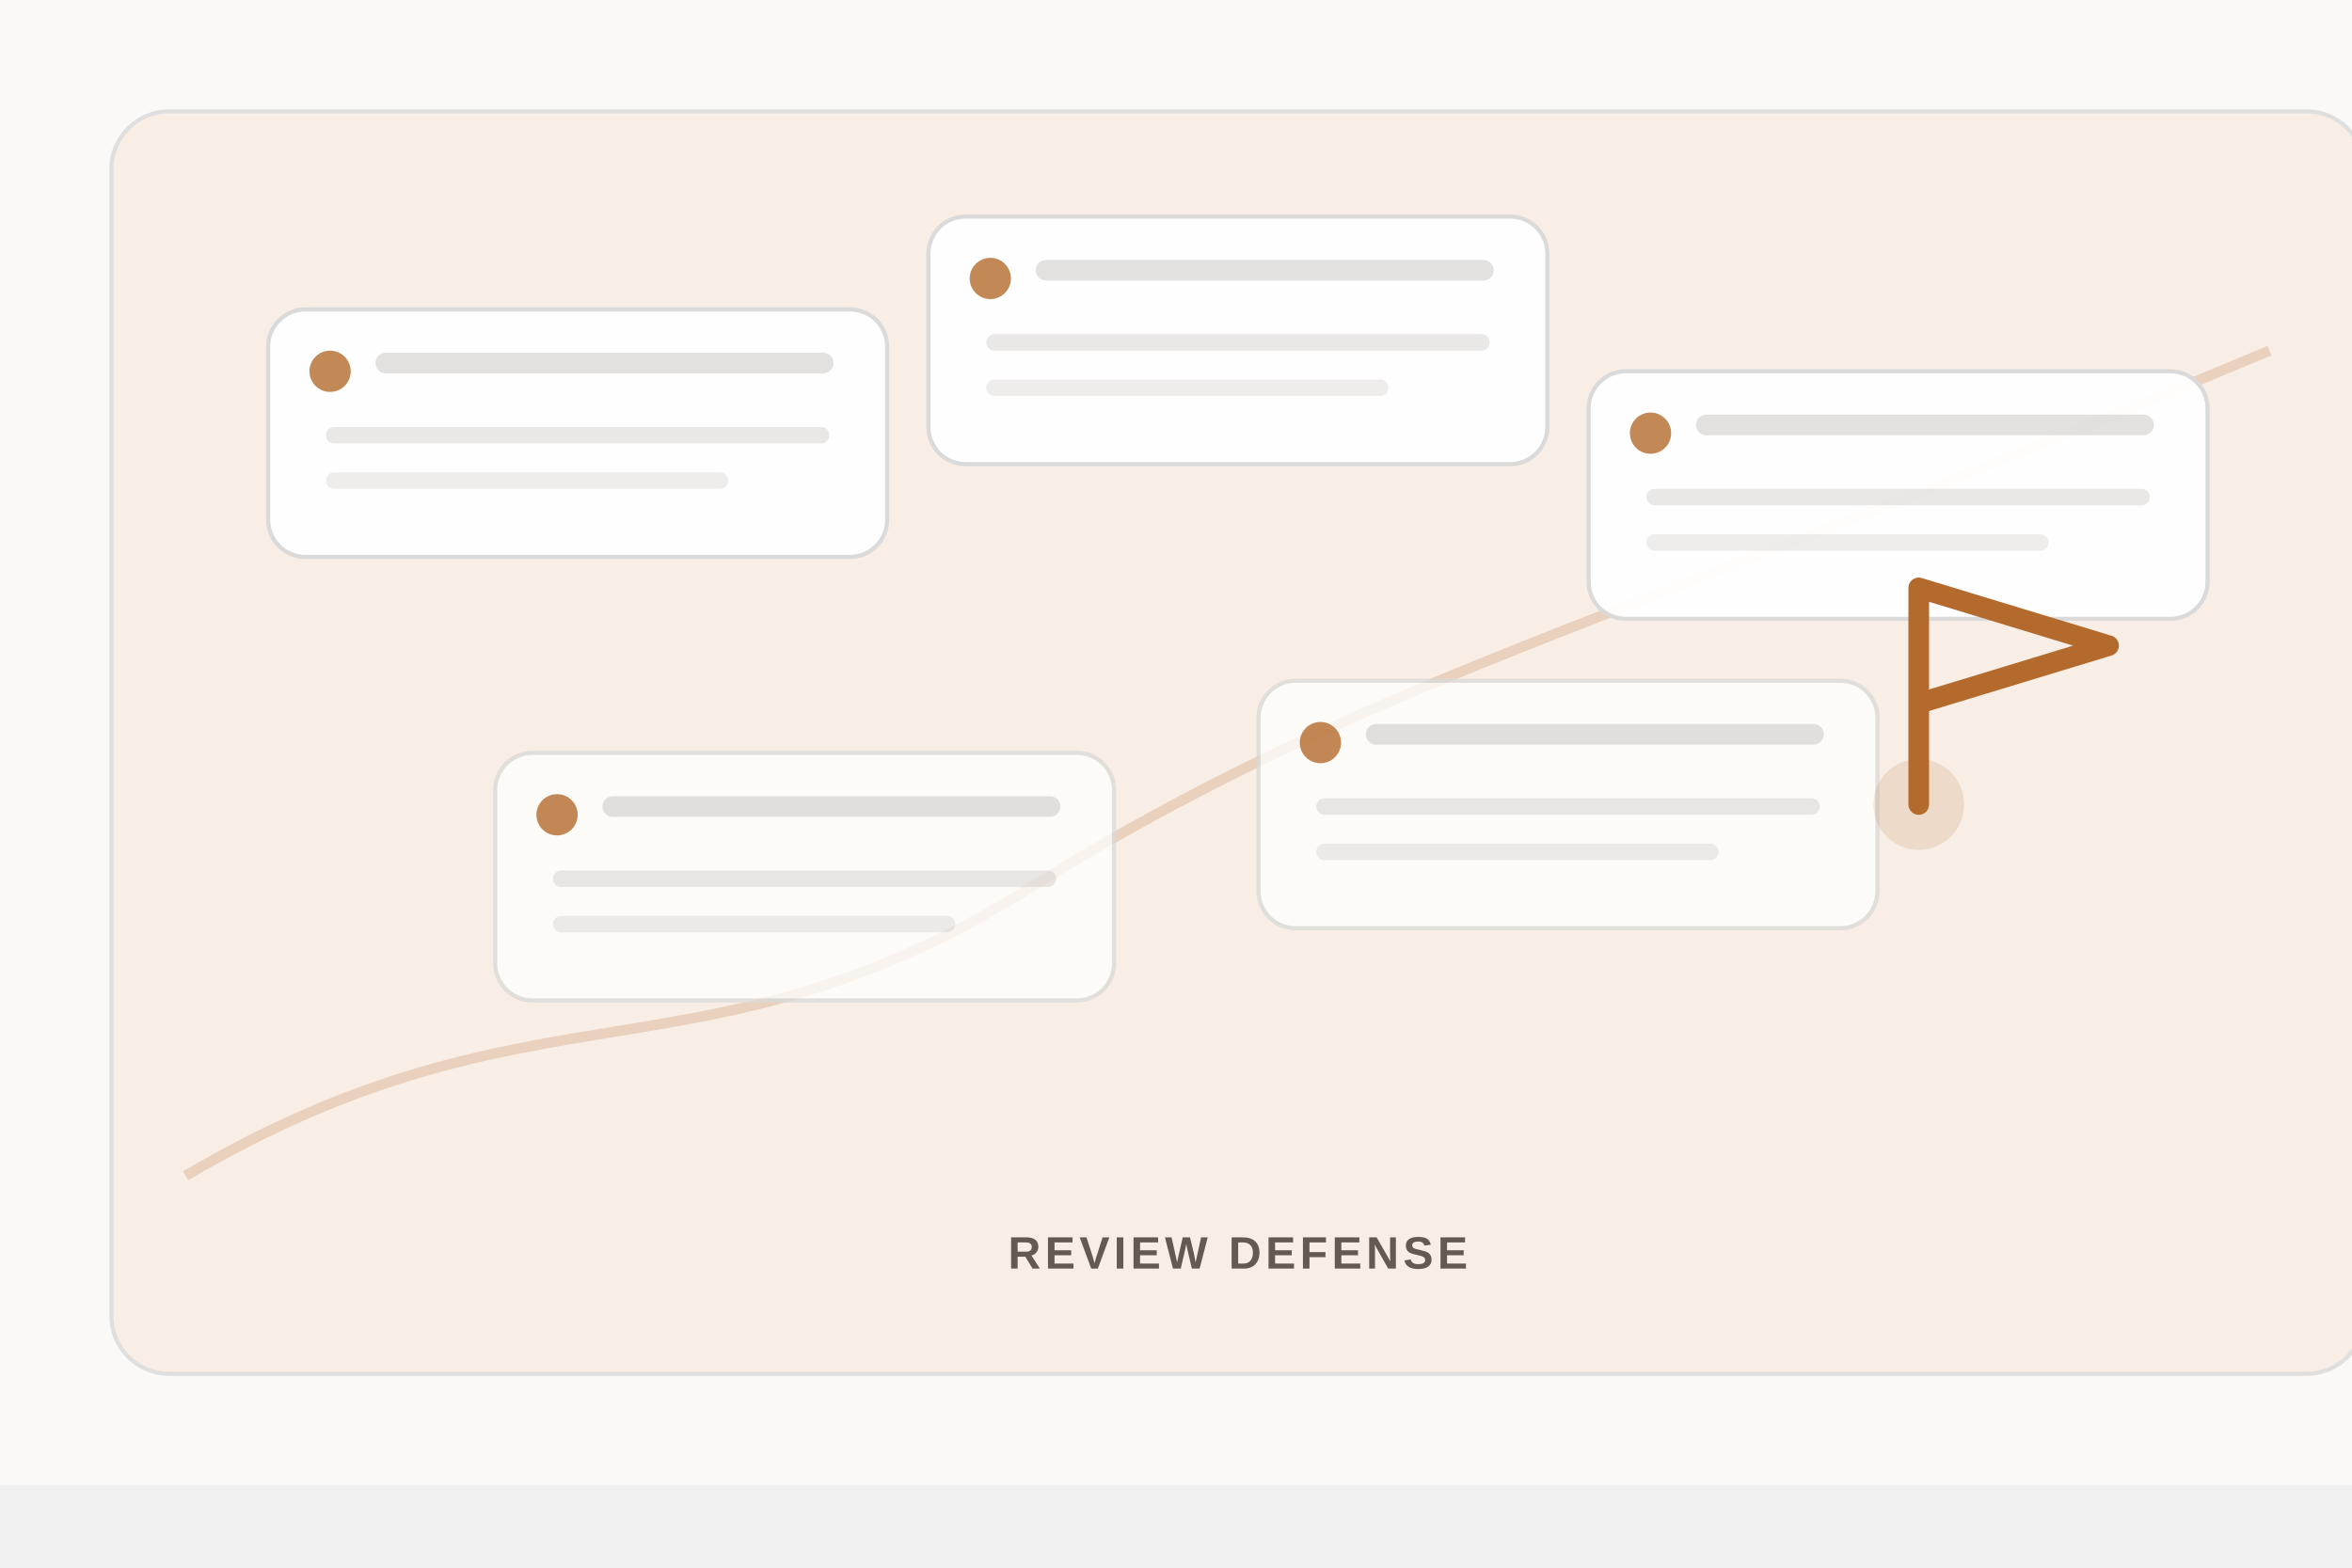
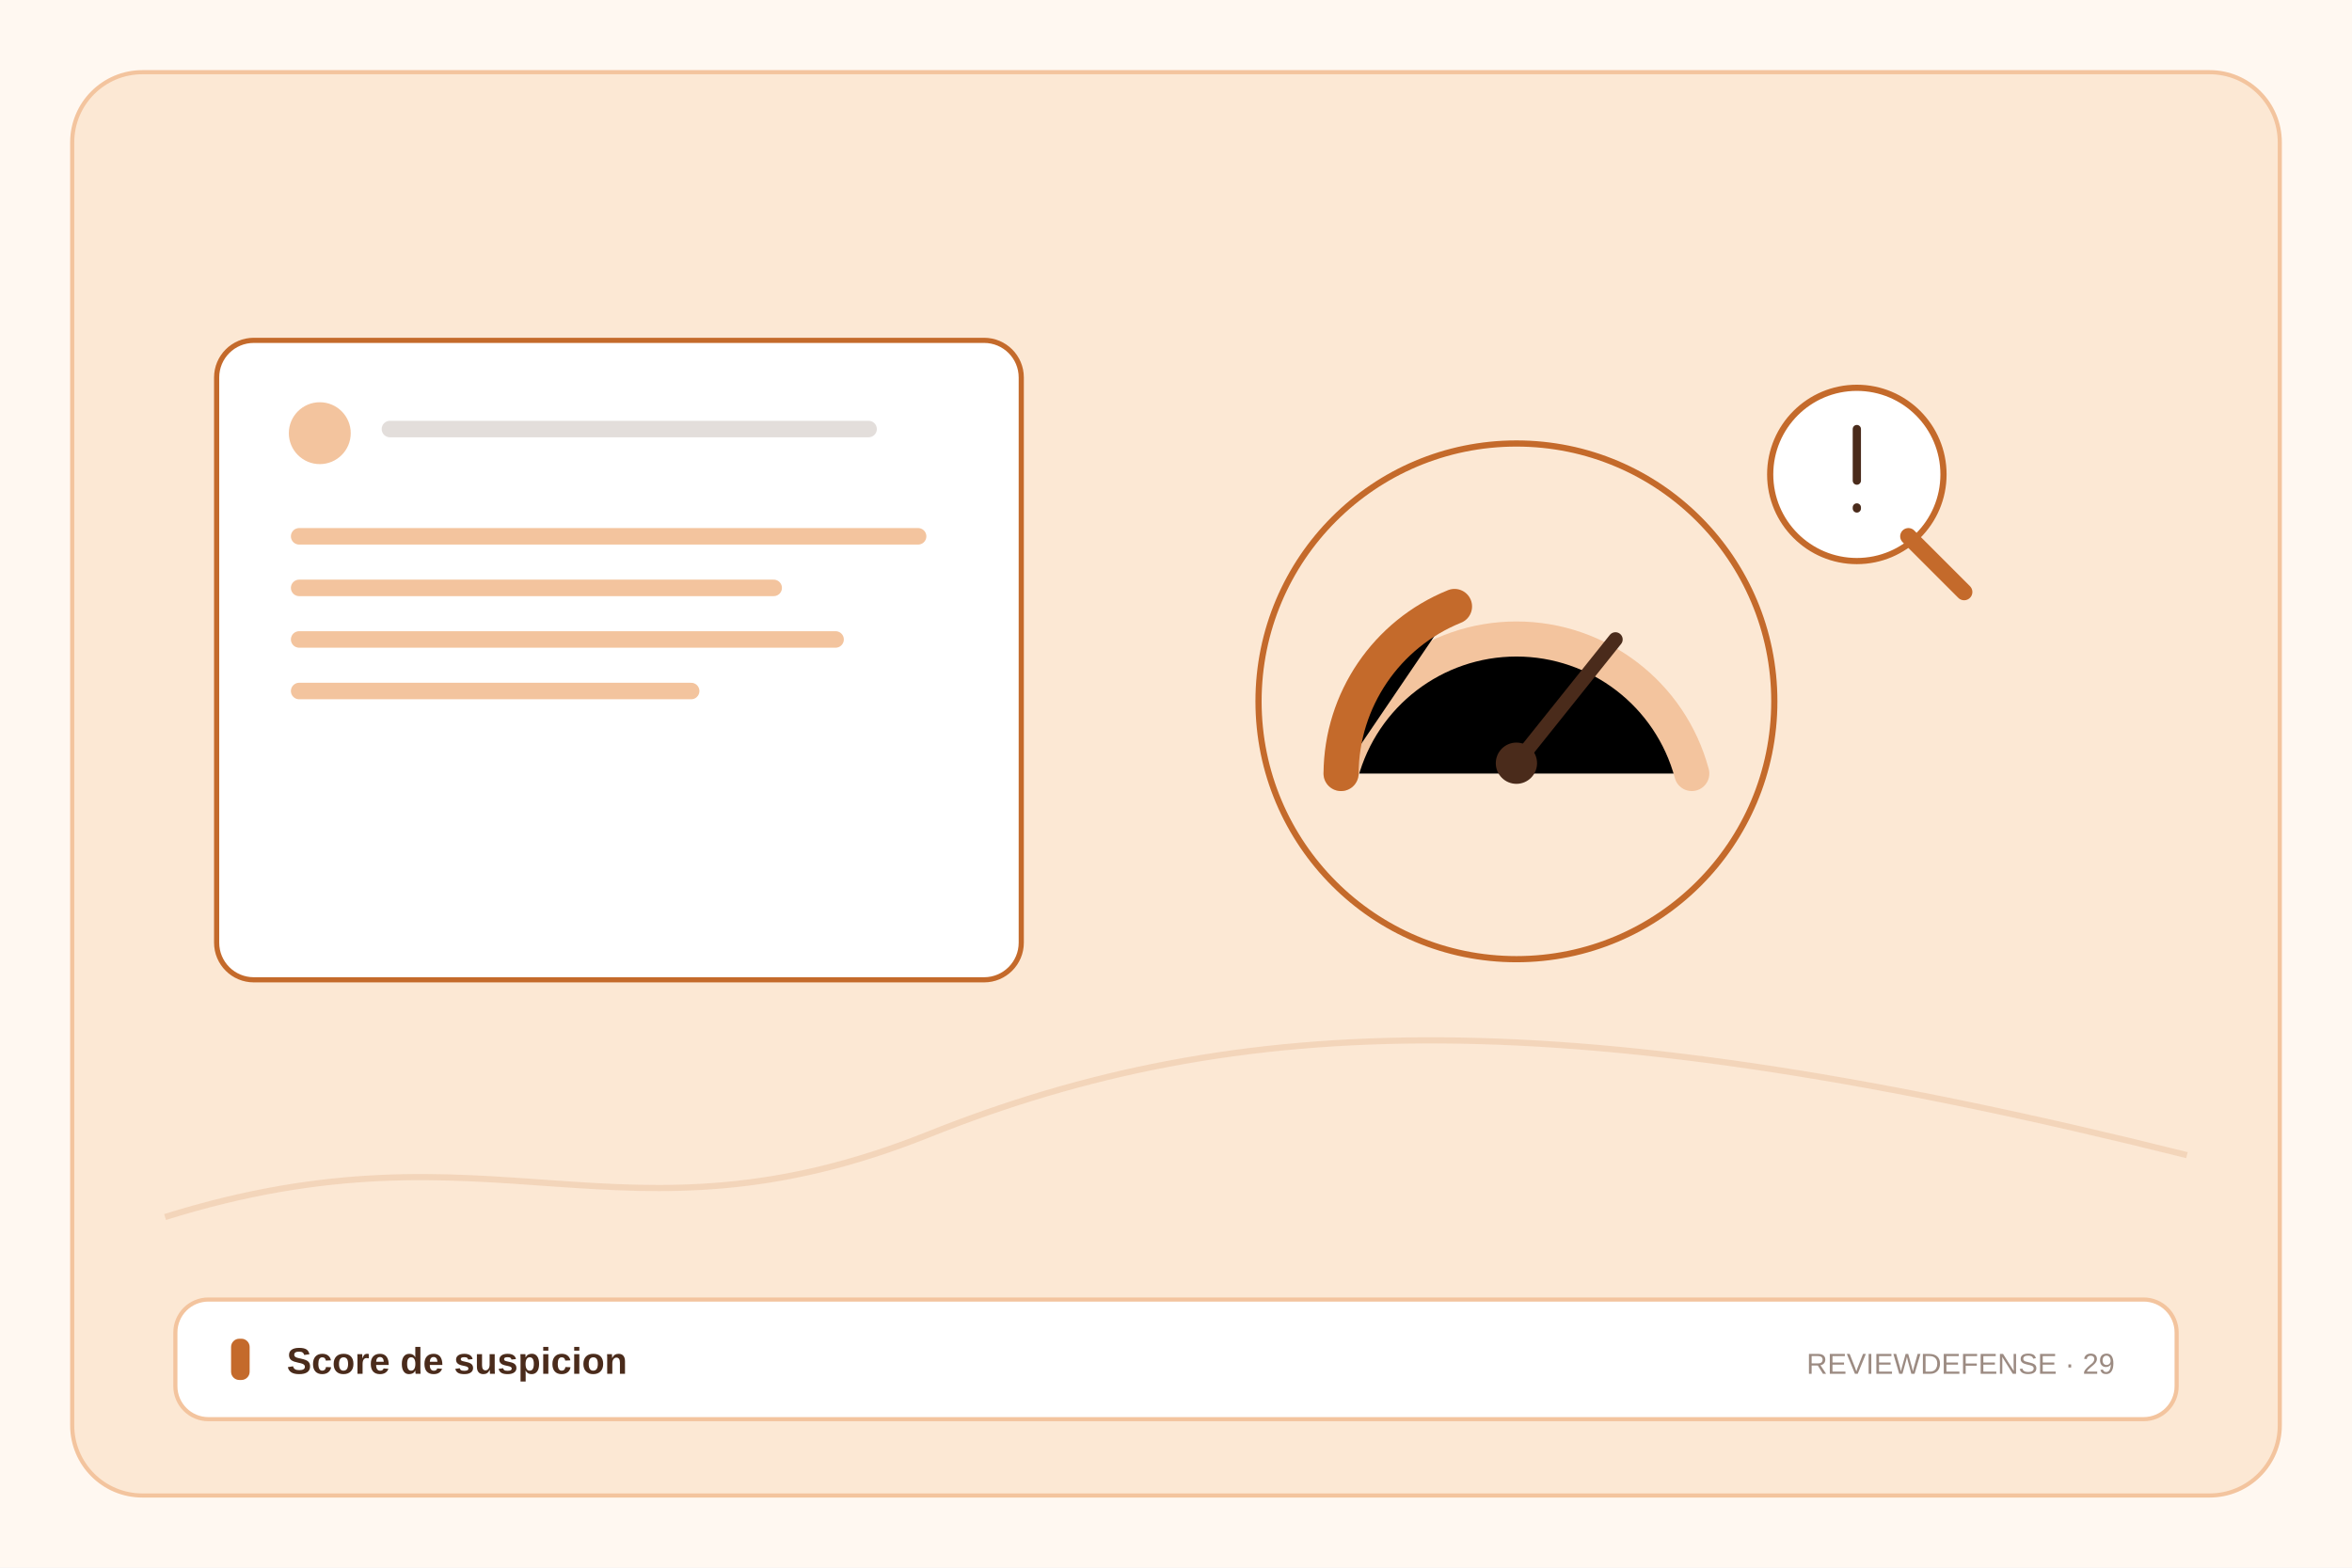
- <svg xmlns="http://www.w3.org/2000/svg" role="img" aria-label="Illustration : pourquoi google supprime parfois des avis legitimes" width="1140" height="760" viewBox="0 0 1140 760" preserveAspectRatio="xMidYMid meet">
-   <rect width="1200" height="720" fill="#fbf9f7" />
-   <rect x="54" y="54" width="1092" height="612" rx="28" fill="#f8eee5" stroke="#dfdfdf" stroke-width="2" />
-   <path d="M90 570 C260 470 340 530 500 430 S790 300 1100 170" fill="none" stroke="#b36a2c" stroke-width="5" opacity=".22" />
-   <rect x="130" y="150" width="300" height="120" rx="18" fill="white" stroke="#d9d9d9" stroke-width="2" opacity="0.95" />
-   <circle cx="160" cy="180" r="10" fill="#b36a2c" opacity=".8" />
-   <rect x="182" y="171" width="222" height="10" rx="5" fill="#2a2118" opacity=".13" />
-   <rect x="158" y="207" width="244" height="8" rx="4" fill="#2a2118" opacity=".10" />
-   <rect x="158" y="229" width="195" height="8" rx="4" fill="#2a2118" opacity=".08" />
-   <rect x="450" y="105" width="300" height="120" rx="18" fill="white" stroke="#d9d9d9" stroke-width="2" opacity="0.95" />
-   <circle cx="480" cy="135" r="10" fill="#b36a2c" opacity=".8" />
-   <rect x="502" y="126" width="222" height="10" rx="5" fill="#2a2118" opacity=".13" />
-   <rect x="478" y="162" width="244" height="8" rx="4" fill="#2a2118" opacity=".10" />
-   <rect x="478" y="184" width="195" height="8" rx="4" fill="#2a2118" opacity=".08" />
-   <rect x="770" y="180" width="300" height="120" rx="18" fill="white" stroke="#d9d9d9" stroke-width="2" opacity="0.95" />
-   <circle cx="800" cy="210" r="10" fill="#b36a2c" opacity=".8" />
-   <rect x="822" y="201" width="222" height="10" rx="5" fill="#2a2118" opacity=".13" />
-   <rect x="798" y="237" width="244" height="8" rx="4" fill="#2a2118" opacity=".10" />
-   <rect x="798" y="259" width="195" height="8" rx="4" fill="#2a2118" opacity=".08" />
-   <rect x="240" y="365" width="300" height="120" rx="18" fill="white" stroke="#d9d9d9" stroke-width="2" opacity="0.75" />
-   <circle cx="270" cy="395" r="10" fill="#b36a2c" opacity=".8" />
-   <rect x="292" y="386" width="222" height="10" rx="5" fill="#2a2118" opacity=".13" />
-   <rect x="268" y="422" width="244" height="8" rx="4" fill="#2a2118" opacity=".10" />
-   <rect x="268" y="444" width="195" height="8" rx="4" fill="#2a2118" opacity=".08" />
-   <rect x="610" y="330" width="300" height="120" rx="18" fill="white" stroke="#d9d9d9" stroke-width="2" opacity="0.75" />
-   <circle cx="640" cy="360" r="10" fill="#b36a2c" opacity=".8" />
-   <rect x="662" y="351" width="222" height="10" rx="5" fill="#2a2118" opacity=".13" />
-   <rect x="638" y="387" width="244" height="8" rx="4" fill="#2a2118" opacity=".10" />
-   <rect x="638" y="409" width="195" height="8" rx="4" fill="#2a2118" opacity=".08" />
-   <path d="M930 390 v-105 M930 285 l92 28 -92 28" fill="none" stroke="#b36a2c" stroke-width="10" stroke-linecap="round" stroke-linejoin="round" />
-   <circle cx="930" cy="390" r="22" fill="#b36a2c" opacity=".16" />
-   <text x="600" y="615" text-anchor="middle" font-family="Arial, Helvetica, sans-serif" font-size="22" font-weight="700" letter-spacing="2" fill="#2a2118" opacity=".72">REVIEW DEFENSE</text>
+ <svg xmlns="http://www.w3.org/2000/svg" role="img" aria-labelledby="title desc" width="1140" height="760" viewBox="0 0 1140 760" preserveAspectRatio="xMidYMid meet">
+   <rect width="1140" height="760" fill="#FFF8F1" />
+   <rect x="35" y="35" width="1070" height="690" rx="34" fill="#FCE8D4" stroke="#F3C49E" stroke-width="2" />
+   <path d="M80 590C240 540 300 610 450 550S760 485 1060 560" stroke="#C46A2B" stroke-width="3" opacity=".15" fill="none" />
+   <rect x="105" y="165" width="390" height="310" rx="18" fill="#fff" stroke="#C46A2B" stroke-width="2.5" />
+   <circle cx="155" cy="210" r="15" fill="#F3C49E" />
+   <rect x="185" y="204" width="240" height="8" rx="4" fill="#4A2B1B" opacity=".16" />
+   <path d="M145 260h300m-300 25h230m-230 25h260m-260 25h190" stroke="#F3C49E" stroke-width="8" stroke-linecap="round" />
+   <circle cx="735" cy="340" r="125" fill="#FCE8D4" stroke="#C46A2B" stroke-width="3" />
+   <path d="M650 375a88 88 0 0 1 170 0" stroke="#F3C49E" stroke-width="17" stroke-linecap="round" />
+   <path d="M650 375a88 88 0 0 1 55-81" stroke="#C46A2B" stroke-width="17" stroke-linecap="round" />
+   <path d="m735 370 48-60" stroke="#4A2B1B" stroke-width="7" stroke-linecap="round" />
+   <circle cx="735" cy="370" r="10" fill="#4A2B1B" />
+   <circle cx="900" cy="230" r="42" fill="#fff" stroke="#C46A2B" stroke-width="3" />
+   <path d="M925 260l27 27" stroke="#C46A2B" stroke-width="8" stroke-linecap="round" />
+   <path d="M900 208v25m0 13v.5" stroke="#4A2B1B" stroke-width="4" stroke-linecap="round" />
+   <rect x="85" y="630" width="970" height="58" rx="16" fill="#fff" stroke="#F3C49E" stroke-width="2" />
+   <rect x="112" y="649" width="9" height="20" rx="4" fill="#C46A2B" />
+   <text x="139" y="666" font-family="Arial,sans-serif" font-size="18" font-weight="700" fill="#4A2B1B">Score de suspicion</text>
+   <text x="1025" y="666" text-anchor="end" font-family="Arial,sans-serif" font-size="14" fill="#4A2B1B" opacity=".55">REVIEWDEFENSE · 29</text>
</svg>
